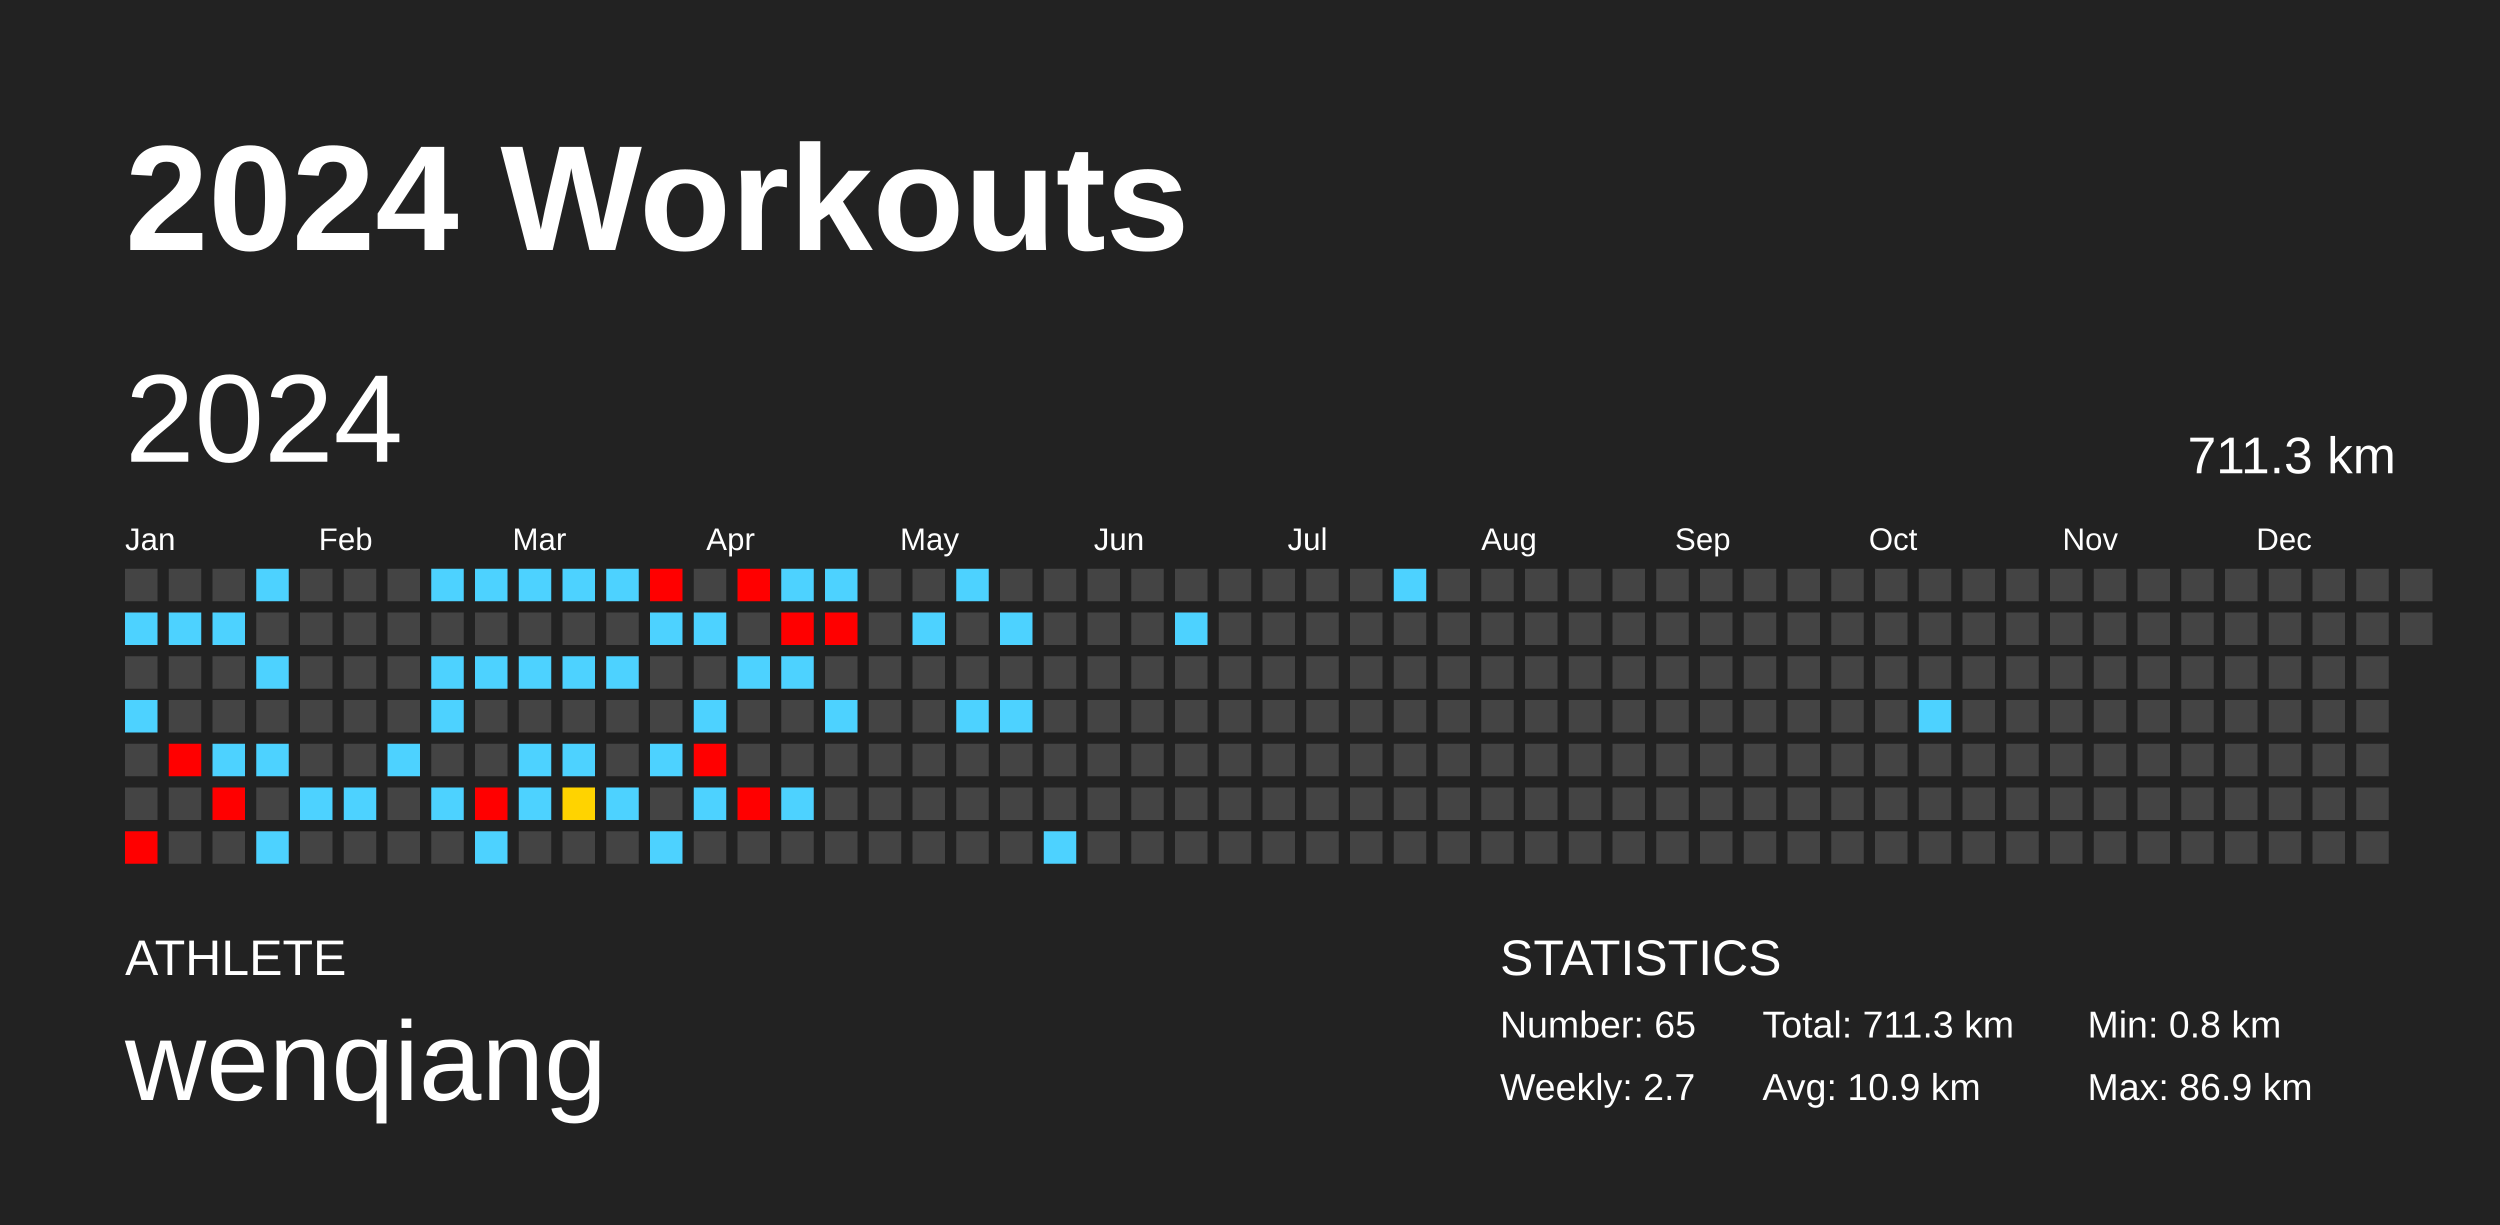
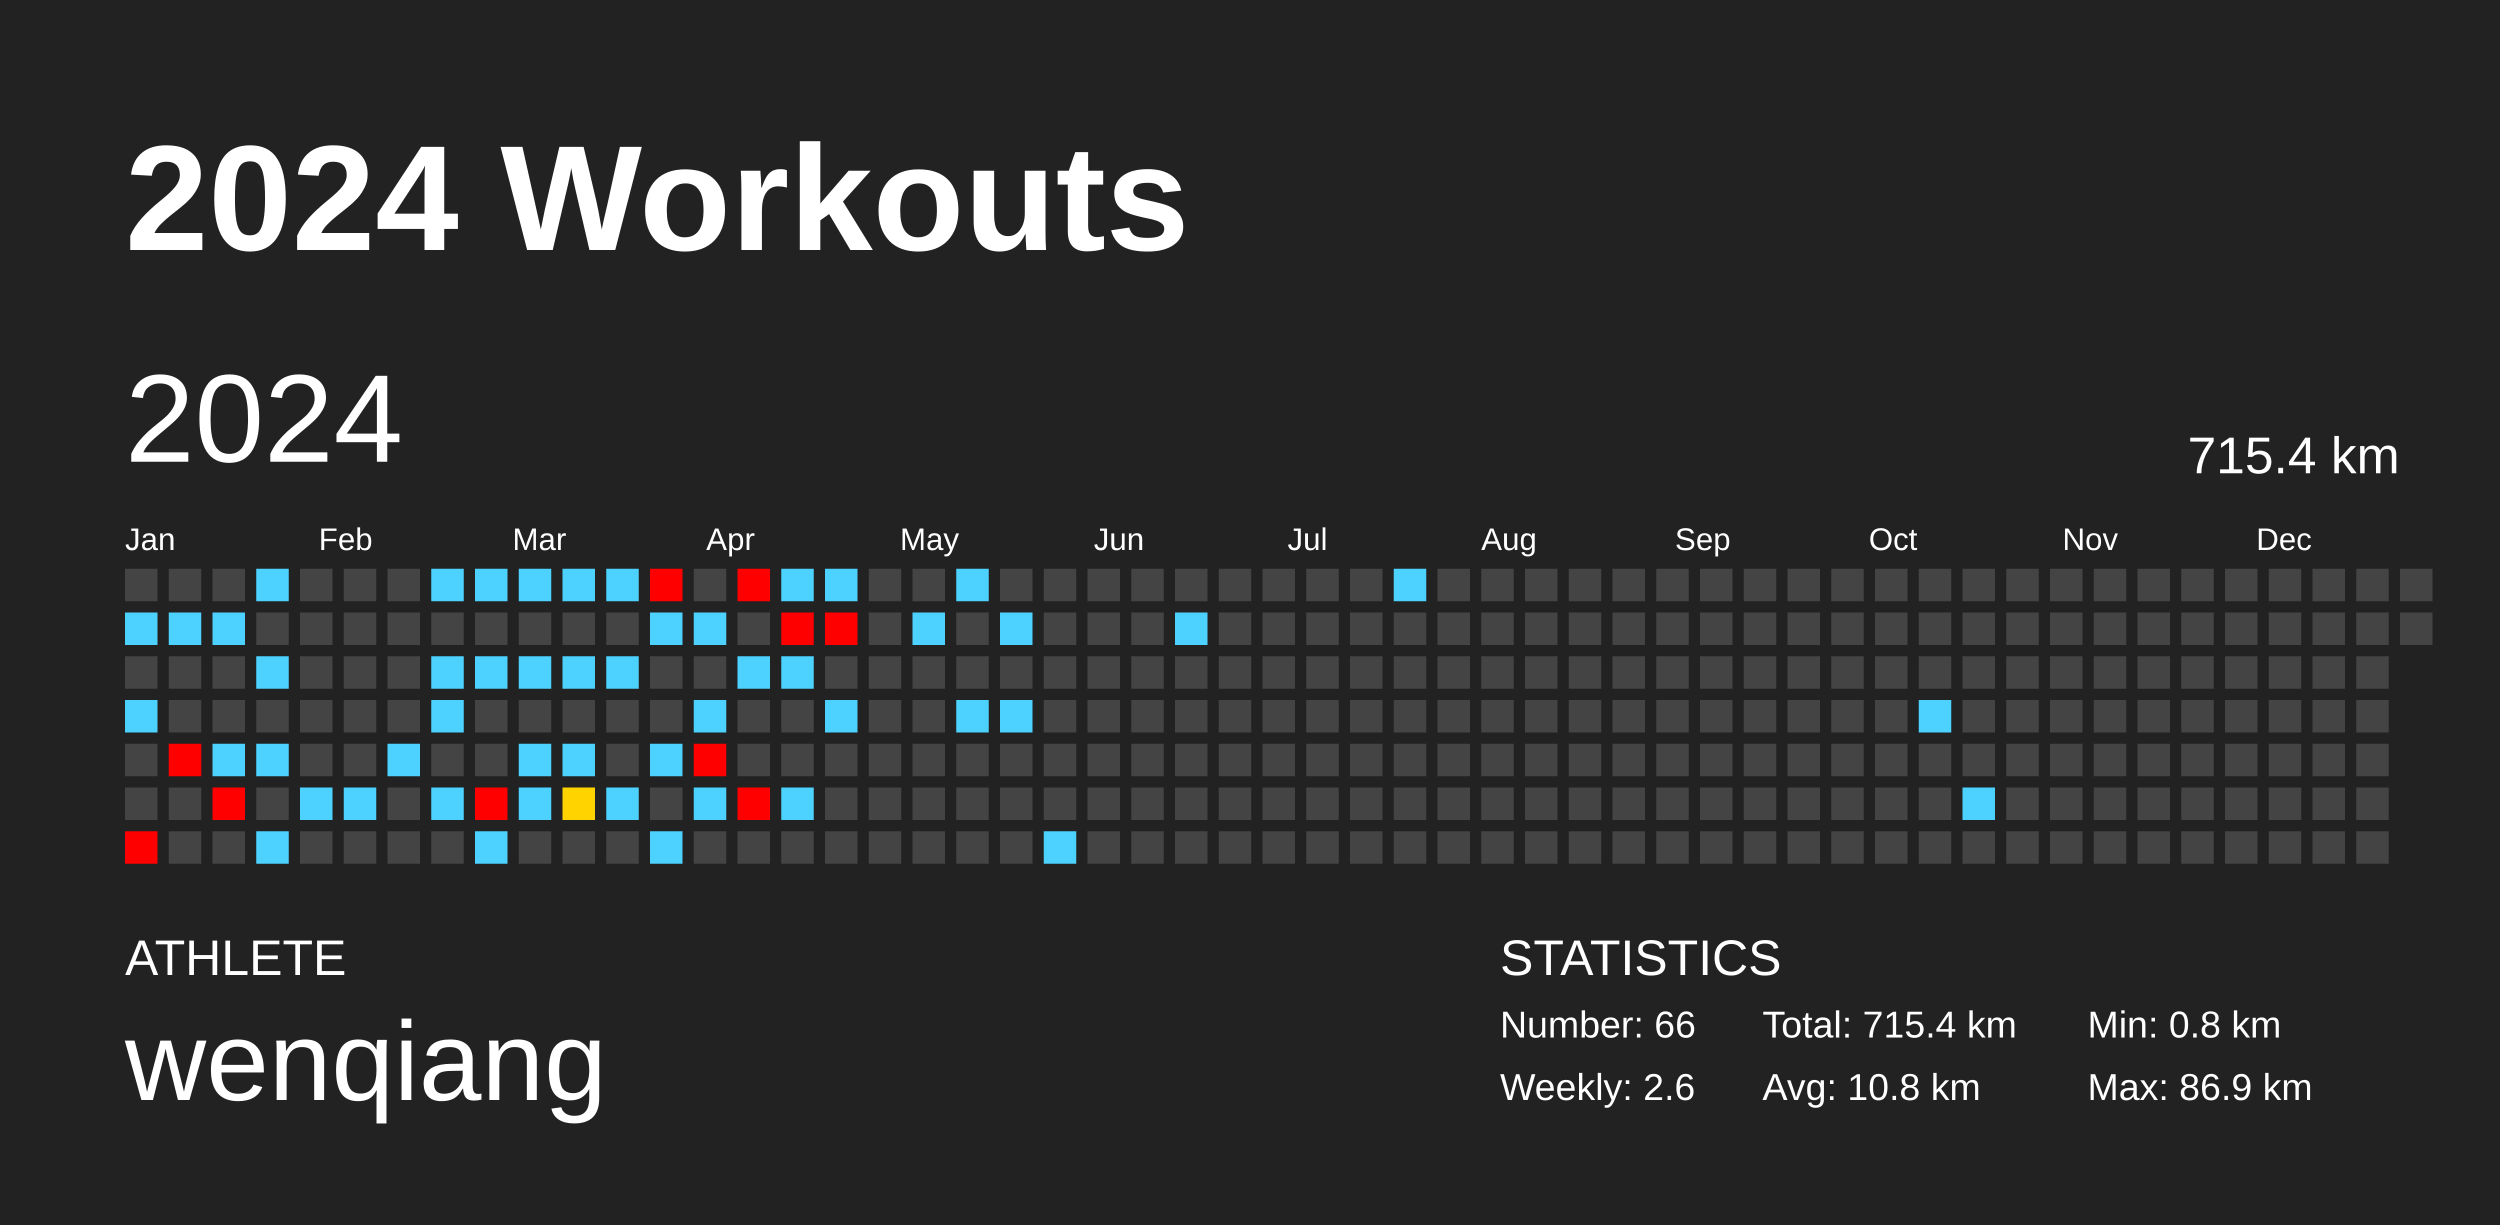
<svg xmlns="http://www.w3.org/2000/svg" baseProfile="full" height="98mm" version="1.1" viewBox="0,0,200,98" width="200mm">
  <defs />
  <rect fill="#222222" height="98" width="200" x="0" y="0" />
  <text fill="#FFFFFF" style="font-size:12px; font-family:Arial; font-weight:bold;" x="10" y="20">2024 Workouts</text>
  <text fill="#FFFFFF" style="font-size:4px; font-family:Arial" x="10" y="78">ATHLETE</text>
  <text fill="#FFFFFF" style="font-size:9px; font-family:Arial" x="10" y="88">wenqiang</text>
  <text fill="#FFFFFF" style="font-size:4px; font-family:Arial" x="120" y="78">STATISTICS</text>
-   <text fill="#FFFFFF" style="font-size:3px; font-family:Arial" x="120" y="83">Number: 65</text>
-   <text fill="#FFFFFF" style="font-size:3px; font-family:Arial" x="120" y="88">Weekly: 2.7</text>
-   <text fill="#FFFFFF" style="font-size:3px; font-family:Arial" x="141" y="83">Total: 711.3 km</text>
-   <text fill="#FFFFFF" style="font-size:3px; font-family:Arial" x="141" y="88">Avg: 10.9 km</text>
+   <text fill="#FFFFFF" style="font-size:3px; font-family:Arial" x="120" y="83">Number: 66</text>
+   <text fill="#FFFFFF" style="font-size:3px; font-family:Arial" x="120" y="88">Weekly: 2.6</text>
+   <text fill="#FFFFFF" style="font-size:3px; font-family:Arial" x="141" y="83">Total: 715.4 km</text>
+   <text fill="#FFFFFF" style="font-size:3px; font-family:Arial" x="141" y="88">Avg: 10.8 km</text>
  <text fill="#FFFFFF" style="font-size:3px; font-family:Arial" x="167" y="83">Min: 0.8 km</text>
  <text fill="#FFFFFF" style="font-size:3px; font-family:Arial" x="167" y="88">Max: 86.9 km</text>
  <text dominant-baseline="hanging" fill="#FFFFFF" style="font-size:10.0px; font-family:Arial;" x="10" y="30">2024</text>
-   <text dominant-baseline="hanging" fill="#FFFFFF" style="font-size:4.125px; font-family:Arial;" x="175" y="35">711.3 km</text>
+   <text dominant-baseline="hanging" fill="#FFFFFF" style="font-size:4.125px; font-family:Arial;" x="175" y="35">715.4 km</text>
  <text fill="#FFFFFF" style="font-size:2.5px; font-family:Arial" x="10.0" y="44">Jan</text>
  <text fill="#FFFFFF" style="font-size:2.5px; font-family:Arial" x="25.5" y="44">Feb</text>
  <text fill="#FFFFFF" style="font-size:2.5px; font-family:Arial" x="41.0" y="44">Mar</text>
  <text fill="#FFFFFF" style="font-size:2.5px; font-family:Arial" x="56.5" y="44">Apr</text>
  <text fill="#FFFFFF" style="font-size:2.5px; font-family:Arial" x="72.0" y="44">May</text>
  <text fill="#FFFFFF" style="font-size:2.5px; font-family:Arial" x="87.5" y="44">Jun</text>
  <text fill="#FFFFFF" style="font-size:2.5px; font-family:Arial" x="103.0" y="44">Jul</text>
  <text fill="#FFFFFF" style="font-size:2.5px; font-family:Arial" x="118.5" y="44">Aug</text>
  <text fill="#FFFFFF" style="font-size:2.5px; font-family:Arial" x="134.0" y="44">Sep</text>
  <text fill="#FFFFFF" style="font-size:2.5px; font-family:Arial" x="149.5" y="44">Oct</text>
  <text fill="#FFFFFF" style="font-size:2.5px; font-family:Arial" x="165.0" y="44">Nov</text>
  <text fill="#FFFFFF" style="font-size:2.5px; font-family:Arial" x="180.5" y="44">Dec</text>
  <rect fill="#444444" height="2.6" width="2.6" x="10.0" y="45.5" />
  <rect fill="#4dd2ff" height="2.6" width="2.6" x="10.0" y="49.0" />
  <rect fill="#444444" height="2.6" width="2.6" x="10.0" y="52.5" />
  <rect fill="#4dd2ff" height="2.6" width="2.6" x="10.0" y="56.0" />
  <rect fill="#444444" height="2.6" width="2.6" x="10.0" y="59.5" />
  <rect fill="#444444" height="2.6" width="2.6" x="10.0" y="63.0" />
  <rect fill="red" height="2.6" width="2.6" x="10.0" y="66.5" />
  <rect fill="#444444" height="2.6" width="2.6" x="13.5" y="45.5" />
  <rect fill="#4dd2ff" height="2.6" width="2.6" x="13.5" y="49.0" />
  <rect fill="#444444" height="2.6" width="2.6" x="13.5" y="52.5" />
  <rect fill="#444444" height="2.6" width="2.6" x="13.5" y="56.0" />
  <rect fill="red" height="2.6" width="2.6" x="13.5" y="59.5" />
  <rect fill="#444444" height="2.6" width="2.6" x="13.5" y="63.0" />
  <rect fill="#444444" height="2.6" width="2.6" x="13.5" y="66.5" />
  <rect fill="#444444" height="2.6" width="2.6" x="17.0" y="45.5" />
  <rect fill="#4dd2ff" height="2.6" width="2.6" x="17.0" y="49.0" />
  <rect fill="#444444" height="2.6" width="2.6" x="17.0" y="52.5" />
  <rect fill="#444444" height="2.6" width="2.6" x="17.0" y="56.0" />
  <rect fill="#4dd2ff" height="2.6" width="2.6" x="17.0" y="59.5" />
  <rect fill="red" height="2.6" width="2.6" x="17.0" y="63.0" />
  <rect fill="#444444" height="2.6" width="2.6" x="17.0" y="66.5" />
  <rect fill="#4dd2ff" height="2.6" width="2.6" x="20.5" y="45.5" />
  <rect fill="#444444" height="2.6" width="2.6" x="20.5" y="49.0" />
  <rect fill="#4dd2ff" height="2.6" width="2.6" x="20.5" y="52.5" />
  <rect fill="#444444" height="2.6" width="2.6" x="20.5" y="56.0" />
  <rect fill="#4dd2ff" height="2.6" width="2.6" x="20.5" y="59.5" />
  <rect fill="#444444" height="2.6" width="2.6" x="20.5" y="63.0" />
  <rect fill="#4dd2ff" height="2.6" width="2.6" x="20.5" y="66.5" />
  <rect fill="#444444" height="2.6" width="2.6" x="24.0" y="45.5" />
  <rect fill="#444444" height="2.6" width="2.6" x="24.0" y="49.0" />
  <rect fill="#444444" height="2.6" width="2.6" x="24.0" y="52.5" />
  <rect fill="#444444" height="2.6" width="2.6" x="24.0" y="56.0" />
  <rect fill="#444444" height="2.6" width="2.6" x="24.0" y="59.5" />
  <rect fill="#4dd2ff" height="2.6" width="2.6" x="24.0" y="63.0" />
  <rect fill="#444444" height="2.6" width="2.6" x="24.0" y="66.5" />
  <rect fill="#444444" height="2.6" width="2.6" x="27.5" y="45.5" />
  <rect fill="#444444" height="2.6" width="2.6" x="27.5" y="49.0" />
  <rect fill="#444444" height="2.6" width="2.6" x="27.5" y="52.5" />
  <rect fill="#444444" height="2.6" width="2.6" x="27.5" y="56.0" />
  <rect fill="#444444" height="2.6" width="2.6" x="27.5" y="59.5" />
  <rect fill="#4dd2ff" height="2.6" width="2.6" x="27.5" y="63.0" />
  <rect fill="#444444" height="2.6" width="2.6" x="27.5" y="66.5" />
  <rect fill="#444444" height="2.6" width="2.6" x="31.0" y="45.5" />
  <rect fill="#444444" height="2.6" width="2.6" x="31.0" y="49.0" />
  <rect fill="#444444" height="2.6" width="2.6" x="31.0" y="52.5" />
  <rect fill="#444444" height="2.6" width="2.6" x="31.0" y="56.0" />
  <rect fill="#4dd2ff" height="2.6" width="2.6" x="31.0" y="59.5" />
  <rect fill="#444444" height="2.6" width="2.6" x="31.0" y="63.0" />
  <rect fill="#444444" height="2.6" width="2.6" x="31.0" y="66.5" />
  <rect fill="#4dd2ff" height="2.6" width="2.6" x="34.5" y="45.5" />
  <rect fill="#444444" height="2.6" width="2.6" x="34.5" y="49.0" />
  <rect fill="#4dd2ff" height="2.6" width="2.6" x="34.5" y="52.5" />
  <rect fill="#4dd2ff" height="2.6" width="2.6" x="34.5" y="56.0" />
  <rect fill="#444444" height="2.6" width="2.6" x="34.5" y="59.5" />
  <rect fill="#4dd2ff" height="2.6" width="2.6" x="34.5" y="63.0" />
  <rect fill="#444444" height="2.6" width="2.6" x="34.5" y="66.5" />
  <rect fill="#4dd2ff" height="2.6" width="2.6" x="38.0" y="45.5" />
  <rect fill="#444444" height="2.6" width="2.6" x="38.0" y="49.0" />
  <rect fill="#4dd2ff" height="2.6" width="2.6" x="38.0" y="52.5" />
  <rect fill="#444444" height="2.6" width="2.6" x="38.0" y="56.0" />
  <rect fill="#444444" height="2.6" width="2.6" x="38.0" y="59.5" />
  <rect fill="red" height="2.6" width="2.6" x="38.0" y="63.0" />
  <rect fill="#4dd2ff" height="2.6" width="2.6" x="38.0" y="66.5" />
  <rect fill="#4dd2ff" height="2.6" width="2.6" x="41.5" y="45.5" />
  <rect fill="#444444" height="2.6" width="2.6" x="41.5" y="49.0" />
  <rect fill="#4dd2ff" height="2.6" width="2.6" x="41.5" y="52.5" />
  <rect fill="#444444" height="2.6" width="2.6" x="41.5" y="56.0" />
  <rect fill="#4dd2ff" height="2.6" width="2.6" x="41.5" y="59.5" />
  <rect fill="#4dd2ff" height="2.6" width="2.6" x="41.5" y="63.0" />
  <rect fill="#444444" height="2.6" width="2.6" x="41.5" y="66.5" />
  <rect fill="#4dd2ff" height="2.6" width="2.6" x="45.0" y="45.5" />
  <rect fill="#444444" height="2.6" width="2.6" x="45.0" y="49.0" />
  <rect fill="#4dd2ff" height="2.6" width="2.6" x="45.0" y="52.5" />
  <rect fill="#444444" height="2.6" width="2.6" x="45.0" y="56.0" />
  <rect fill="#4dd2ff" height="2.6" width="2.6" x="45.0" y="59.5" />
  <rect fill="#ffd300" height="2.6" width="2.6" x="45.0" y="63.0" />
  <rect fill="#444444" height="2.6" width="2.6" x="45.0" y="66.5" />
  <rect fill="#4dd2ff" height="2.6" width="2.6" x="48.5" y="45.5" />
  <rect fill="#444444" height="2.6" width="2.6" x="48.5" y="49.0" />
  <rect fill="#4dd2ff" height="2.6" width="2.6" x="48.5" y="52.5" />
  <rect fill="#444444" height="2.6" width="2.6" x="48.5" y="56.0" />
  <rect fill="#444444" height="2.6" width="2.6" x="48.5" y="59.5" />
  <rect fill="#4dd2ff" height="2.6" width="2.6" x="48.5" y="63.0" />
  <rect fill="#444444" height="2.6" width="2.6" x="48.5" y="66.5" />
  <rect fill="red" height="2.6" width="2.6" x="52.0" y="45.5" />
  <rect fill="#4dd2ff" height="2.6" width="2.6" x="52.0" y="49.0" />
  <rect fill="#444444" height="2.6" width="2.6" x="52.0" y="52.5" />
  <rect fill="#444444" height="2.6" width="2.6" x="52.0" y="56.0" />
  <rect fill="#4dd2ff" height="2.6" width="2.6" x="52.0" y="59.5" />
  <rect fill="#444444" height="2.6" width="2.6" x="52.0" y="63.0" />
  <rect fill="#4dd2ff" height="2.6" width="2.6" x="52.0" y="66.5" />
  <rect fill="#444444" height="2.6" width="2.6" x="55.5" y="45.5" />
  <rect fill="#4dd2ff" height="2.6" width="2.6" x="55.5" y="49.0" />
  <rect fill="#444444" height="2.6" width="2.6" x="55.5" y="52.5" />
  <rect fill="#4dd2ff" height="2.6" width="2.6" x="55.5" y="56.0" />
  <rect fill="red" height="2.6" width="2.6" x="55.5" y="59.5" />
  <rect fill="#4dd2ff" height="2.6" width="2.6" x="55.5" y="63.0" />
  <rect fill="#444444" height="2.6" width="2.6" x="55.5" y="66.5" />
  <rect fill="red" height="2.6" width="2.6" x="59.0" y="45.5" />
  <rect fill="#444444" height="2.6" width="2.6" x="59.0" y="49.0" />
  <rect fill="#4dd2ff" height="2.6" width="2.6" x="59.0" y="52.5" />
  <rect fill="#444444" height="2.6" width="2.6" x="59.0" y="56.0" />
  <rect fill="#444444" height="2.6" width="2.6" x="59.0" y="59.5" />
  <rect fill="red" height="2.6" width="2.6" x="59.0" y="63.0" />
  <rect fill="#444444" height="2.6" width="2.6" x="59.0" y="66.5" />
  <rect fill="#4dd2ff" height="2.6" width="2.6" x="62.5" y="45.5" />
  <rect fill="red" height="2.6" width="2.6" x="62.5" y="49.0" />
  <rect fill="#4dd2ff" height="2.6" width="2.6" x="62.5" y="52.5" />
  <rect fill="#444444" height="2.6" width="2.6" x="62.5" y="56.0" />
  <rect fill="#444444" height="2.6" width="2.6" x="62.5" y="59.5" />
  <rect fill="#4dd2ff" height="2.6" width="2.6" x="62.5" y="63.0" />
  <rect fill="#444444" height="2.6" width="2.6" x="62.5" y="66.5" />
  <rect fill="#4dd2ff" height="2.6" width="2.6" x="66.0" y="45.5" />
  <rect fill="red" height="2.6" width="2.6" x="66.0" y="49.0" />
  <rect fill="#444444" height="2.6" width="2.6" x="66.0" y="52.5" />
  <rect fill="#4dd2ff" height="2.6" width="2.6" x="66.0" y="56.0" />
  <rect fill="#444444" height="2.6" width="2.6" x="66.0" y="59.5" />
  <rect fill="#444444" height="2.6" width="2.6" x="66.0" y="63.0" />
  <rect fill="#444444" height="2.6" width="2.6" x="66.0" y="66.5" />
  <rect fill="#444444" height="2.6" width="2.6" x="69.5" y="45.5" />
  <rect fill="#444444" height="2.6" width="2.6" x="69.5" y="49.0" />
  <rect fill="#444444" height="2.6" width="2.6" x="69.5" y="52.5" />
  <rect fill="#444444" height="2.6" width="2.6" x="69.5" y="56.0" />
  <rect fill="#444444" height="2.6" width="2.6" x="69.5" y="59.5" />
  <rect fill="#444444" height="2.6" width="2.6" x="69.5" y="63.0" />
  <rect fill="#444444" height="2.6" width="2.6" x="69.5" y="66.5" />
  <rect fill="#444444" height="2.6" width="2.6" x="73.0" y="45.5" />
  <rect fill="#4dd2ff" height="2.6" width="2.6" x="73.0" y="49.0" />
  <rect fill="#444444" height="2.6" width="2.6" x="73.0" y="52.5" />
  <rect fill="#444444" height="2.6" width="2.6" x="73.0" y="56.0" />
  <rect fill="#444444" height="2.6" width="2.6" x="73.0" y="59.5" />
  <rect fill="#444444" height="2.6" width="2.6" x="73.0" y="63.0" />
  <rect fill="#444444" height="2.6" width="2.6" x="73.0" y="66.5" />
  <rect fill="#4dd2ff" height="2.6" width="2.6" x="76.5" y="45.5" />
  <rect fill="#444444" height="2.6" width="2.6" x="76.5" y="49.0" />
  <rect fill="#444444" height="2.6" width="2.6" x="76.5" y="52.5" />
  <rect fill="#4dd2ff" height="2.6" width="2.6" x="76.5" y="56.0" />
  <rect fill="#444444" height="2.6" width="2.6" x="76.5" y="59.5" />
  <rect fill="#444444" height="2.6" width="2.6" x="76.5" y="63.0" />
  <rect fill="#444444" height="2.6" width="2.6" x="76.5" y="66.5" />
  <rect fill="#444444" height="2.6" width="2.6" x="80.0" y="45.5" />
  <rect fill="#4dd2ff" height="2.6" width="2.6" x="80.0" y="49.0" />
  <rect fill="#444444" height="2.6" width="2.6" x="80.0" y="52.5" />
  <rect fill="#4dd2ff" height="2.6" width="2.6" x="80.0" y="56.0" />
  <rect fill="#444444" height="2.6" width="2.6" x="80.0" y="59.5" />
  <rect fill="#444444" height="2.6" width="2.6" x="80.0" y="63.0" />
  <rect fill="#444444" height="2.6" width="2.6" x="80.0" y="66.5" />
  <rect fill="#444444" height="2.6" width="2.6" x="83.5" y="45.5" />
  <rect fill="#444444" height="2.6" width="2.6" x="83.5" y="49.0" />
  <rect fill="#444444" height="2.6" width="2.6" x="83.5" y="52.5" />
  <rect fill="#444444" height="2.6" width="2.6" x="83.5" y="56.0" />
  <rect fill="#444444" height="2.6" width="2.6" x="83.5" y="59.5" />
  <rect fill="#444444" height="2.6" width="2.6" x="83.5" y="63.0" />
  <rect fill="#4dd2ff" height="2.6" width="2.6" x="83.5" y="66.5" />
  <rect fill="#444444" height="2.6" width="2.6" x="87.0" y="45.5" />
  <rect fill="#444444" height="2.6" width="2.6" x="87.0" y="49.0" />
  <rect fill="#444444" height="2.6" width="2.6" x="87.0" y="52.5" />
  <rect fill="#444444" height="2.6" width="2.6" x="87.0" y="56.0" />
  <rect fill="#444444" height="2.6" width="2.6" x="87.0" y="59.5" />
  <rect fill="#444444" height="2.6" width="2.6" x="87.0" y="63.0" />
  <rect fill="#444444" height="2.6" width="2.6" x="87.0" y="66.5" />
  <rect fill="#444444" height="2.6" width="2.6" x="90.5" y="45.5" />
  <rect fill="#444444" height="2.6" width="2.6" x="90.5" y="49.0" />
  <rect fill="#444444" height="2.6" width="2.6" x="90.5" y="52.5" />
  <rect fill="#444444" height="2.6" width="2.6" x="90.5" y="56.0" />
  <rect fill="#444444" height="2.6" width="2.6" x="90.5" y="59.5" />
  <rect fill="#444444" height="2.6" width="2.6" x="90.5" y="63.0" />
  <rect fill="#444444" height="2.6" width="2.6" x="90.5" y="66.5" />
  <rect fill="#444444" height="2.6" width="2.6" x="94.0" y="45.5" />
  <rect fill="#4dd2ff" height="2.6" width="2.6" x="94.0" y="49.0" />
  <rect fill="#444444" height="2.6" width="2.6" x="94.0" y="52.5" />
  <rect fill="#444444" height="2.6" width="2.6" x="94.0" y="56.0" />
  <rect fill="#444444" height="2.6" width="2.6" x="94.0" y="59.5" />
  <rect fill="#444444" height="2.6" width="2.6" x="94.0" y="63.0" />
  <rect fill="#444444" height="2.6" width="2.6" x="94.0" y="66.5" />
  <rect fill="#444444" height="2.6" width="2.6" x="97.5" y="45.5" />
  <rect fill="#444444" height="2.6" width="2.6" x="97.5" y="49.0" />
  <rect fill="#444444" height="2.6" width="2.6" x="97.5" y="52.5" />
  <rect fill="#444444" height="2.6" width="2.6" x="97.5" y="56.0" />
  <rect fill="#444444" height="2.6" width="2.6" x="97.5" y="59.5" />
  <rect fill="#444444" height="2.6" width="2.6" x="97.5" y="63.0" />
  <rect fill="#444444" height="2.6" width="2.6" x="97.5" y="66.5" />
  <rect fill="#444444" height="2.6" width="2.6" x="101.0" y="45.5" />
  <rect fill="#444444" height="2.6" width="2.6" x="101.0" y="49.0" />
  <rect fill="#444444" height="2.6" width="2.6" x="101.0" y="52.5" />
  <rect fill="#444444" height="2.6" width="2.6" x="101.0" y="56.0" />
  <rect fill="#444444" height="2.6" width="2.6" x="101.0" y="59.5" />
  <rect fill="#444444" height="2.6" width="2.6" x="101.0" y="63.0" />
  <rect fill="#444444" height="2.6" width="2.6" x="101.0" y="66.5" />
  <rect fill="#444444" height="2.6" width="2.6" x="104.5" y="45.5" />
  <rect fill="#444444" height="2.6" width="2.6" x="104.5" y="49.0" />
  <rect fill="#444444" height="2.6" width="2.6" x="104.5" y="52.5" />
  <rect fill="#444444" height="2.6" width="2.6" x="104.5" y="56.0" />
  <rect fill="#444444" height="2.6" width="2.6" x="104.5" y="59.5" />
  <rect fill="#444444" height="2.6" width="2.6" x="104.5" y="63.0" />
  <rect fill="#444444" height="2.6" width="2.6" x="104.5" y="66.5" />
  <rect fill="#444444" height="2.6" width="2.6" x="108.0" y="45.5" />
  <rect fill="#444444" height="2.6" width="2.6" x="108.0" y="49.0" />
  <rect fill="#444444" height="2.6" width="2.6" x="108.0" y="52.5" />
  <rect fill="#444444" height="2.6" width="2.6" x="108.0" y="56.0" />
  <rect fill="#444444" height="2.6" width="2.6" x="108.0" y="59.5" />
  <rect fill="#444444" height="2.6" width="2.6" x="108.0" y="63.0" />
  <rect fill="#444444" height="2.6" width="2.6" x="108.0" y="66.5" />
  <rect fill="#4dd2ff" height="2.6" width="2.6" x="111.5" y="45.5" />
  <rect fill="#444444" height="2.6" width="2.6" x="111.5" y="49.0" />
  <rect fill="#444444" height="2.6" width="2.6" x="111.5" y="52.5" />
  <rect fill="#444444" height="2.6" width="2.6" x="111.5" y="56.0" />
  <rect fill="#444444" height="2.6" width="2.6" x="111.5" y="59.5" />
  <rect fill="#444444" height="2.6" width="2.6" x="111.5" y="63.0" />
  <rect fill="#444444" height="2.6" width="2.6" x="111.5" y="66.5" />
  <rect fill="#444444" height="2.6" width="2.6" x="115.0" y="45.5" />
  <rect fill="#444444" height="2.6" width="2.6" x="115.0" y="49.0" />
  <rect fill="#444444" height="2.6" width="2.6" x="115.0" y="52.5" />
  <rect fill="#444444" height="2.6" width="2.6" x="115.0" y="56.0" />
  <rect fill="#444444" height="2.6" width="2.6" x="115.0" y="59.5" />
  <rect fill="#444444" height="2.6" width="2.6" x="115.0" y="63.0" />
  <rect fill="#444444" height="2.6" width="2.6" x="115.0" y="66.5" />
  <rect fill="#444444" height="2.6" width="2.6" x="118.5" y="45.5" />
  <rect fill="#444444" height="2.6" width="2.6" x="118.5" y="49.0" />
  <rect fill="#444444" height="2.6" width="2.6" x="118.5" y="52.5" />
  <rect fill="#444444" height="2.6" width="2.6" x="118.5" y="56.0" />
  <rect fill="#444444" height="2.6" width="2.6" x="118.5" y="59.5" />
  <rect fill="#444444" height="2.6" width="2.6" x="118.5" y="63.0" />
  <rect fill="#444444" height="2.6" width="2.6" x="118.5" y="66.5" />
  <rect fill="#444444" height="2.6" width="2.6" x="122.0" y="45.5" />
  <rect fill="#444444" height="2.6" width="2.6" x="122.0" y="49.0" />
  <rect fill="#444444" height="2.6" width="2.6" x="122.0" y="52.5" />
  <rect fill="#444444" height="2.6" width="2.6" x="122.0" y="56.0" />
  <rect fill="#444444" height="2.6" width="2.6" x="122.0" y="59.5" />
  <rect fill="#444444" height="2.6" width="2.6" x="122.0" y="63.0" />
  <rect fill="#444444" height="2.6" width="2.6" x="122.0" y="66.5" />
  <rect fill="#444444" height="2.6" width="2.6" x="125.5" y="45.5" />
  <rect fill="#444444" height="2.6" width="2.6" x="125.5" y="49.0" />
  <rect fill="#444444" height="2.6" width="2.6" x="125.5" y="52.5" />
  <rect fill="#444444" height="2.6" width="2.6" x="125.5" y="56.0" />
  <rect fill="#444444" height="2.6" width="2.6" x="125.5" y="59.5" />
  <rect fill="#444444" height="2.6" width="2.6" x="125.5" y="63.0" />
  <rect fill="#444444" height="2.6" width="2.6" x="125.5" y="66.5" />
  <rect fill="#444444" height="2.6" width="2.6" x="129.0" y="45.5" />
  <rect fill="#444444" height="2.6" width="2.6" x="129.0" y="49.0" />
  <rect fill="#444444" height="2.6" width="2.6" x="129.0" y="52.5" />
  <rect fill="#444444" height="2.6" width="2.6" x="129.0" y="56.0" />
  <rect fill="#444444" height="2.6" width="2.6" x="129.0" y="59.5" />
  <rect fill="#444444" height="2.6" width="2.6" x="129.0" y="63.0" />
  <rect fill="#444444" height="2.6" width="2.6" x="129.0" y="66.5" />
  <rect fill="#444444" height="2.6" width="2.6" x="132.5" y="45.5" />
  <rect fill="#444444" height="2.6" width="2.6" x="132.5" y="49.0" />
  <rect fill="#444444" height="2.6" width="2.6" x="132.5" y="52.5" />
  <rect fill="#444444" height="2.6" width="2.6" x="132.5" y="56.0" />
  <rect fill="#444444" height="2.6" width="2.6" x="132.5" y="59.5" />
  <rect fill="#444444" height="2.6" width="2.6" x="132.5" y="63.0" />
  <rect fill="#444444" height="2.6" width="2.6" x="132.5" y="66.5" />
  <rect fill="#444444" height="2.6" width="2.6" x="136.0" y="45.5" />
  <rect fill="#444444" height="2.6" width="2.6" x="136.0" y="49.0" />
  <rect fill="#444444" height="2.6" width="2.6" x="136.0" y="52.5" />
  <rect fill="#444444" height="2.6" width="2.6" x="136.0" y="56.0" />
  <rect fill="#444444" height="2.6" width="2.6" x="136.0" y="59.5" />
  <rect fill="#444444" height="2.6" width="2.6" x="136.0" y="63.0" />
  <rect fill="#444444" height="2.6" width="2.6" x="136.0" y="66.5" />
  <rect fill="#444444" height="2.6" width="2.6" x="139.5" y="45.5" />
  <rect fill="#444444" height="2.6" width="2.6" x="139.5" y="49.0" />
  <rect fill="#444444" height="2.6" width="2.6" x="139.5" y="52.5" />
  <rect fill="#444444" height="2.6" width="2.6" x="139.5" y="56.0" />
  <rect fill="#444444" height="2.6" width="2.6" x="139.5" y="59.5" />
  <rect fill="#444444" height="2.6" width="2.6" x="139.5" y="63.0" />
  <rect fill="#444444" height="2.6" width="2.6" x="139.5" y="66.5" />
  <rect fill="#444444" height="2.6" width="2.6" x="143.0" y="45.5" />
  <rect fill="#444444" height="2.6" width="2.6" x="143.0" y="49.0" />
  <rect fill="#444444" height="2.6" width="2.6" x="143.0" y="52.5" />
  <rect fill="#444444" height="2.6" width="2.6" x="143.0" y="56.0" />
  <rect fill="#444444" height="2.6" width="2.6" x="143.0" y="59.5" />
  <rect fill="#444444" height="2.6" width="2.6" x="143.0" y="63.0" />
  <rect fill="#444444" height="2.6" width="2.6" x="143.0" y="66.5" />
  <rect fill="#444444" height="2.6" width="2.6" x="146.5" y="45.5" />
  <rect fill="#444444" height="2.6" width="2.6" x="146.5" y="49.0" />
  <rect fill="#444444" height="2.6" width="2.6" x="146.5" y="52.5" />
  <rect fill="#444444" height="2.6" width="2.6" x="146.5" y="56.0" />
  <rect fill="#444444" height="2.6" width="2.6" x="146.5" y="59.5" />
  <rect fill="#444444" height="2.6" width="2.6" x="146.5" y="63.0" />
  <rect fill="#444444" height="2.6" width="2.6" x="146.5" y="66.5" />
  <rect fill="#444444" height="2.6" width="2.6" x="150.0" y="45.5" />
  <rect fill="#444444" height="2.6" width="2.6" x="150.0" y="49.0" />
  <rect fill="#444444" height="2.6" width="2.6" x="150.0" y="52.5" />
  <rect fill="#444444" height="2.6" width="2.6" x="150.0" y="56.0" />
  <rect fill="#444444" height="2.6" width="2.6" x="150.0" y="59.5" />
  <rect fill="#444444" height="2.6" width="2.6" x="150.0" y="63.0" />
  <rect fill="#444444" height="2.6" width="2.6" x="150.0" y="66.5" />
  <rect fill="#444444" height="2.6" width="2.6" x="153.5" y="45.5" />
  <rect fill="#444444" height="2.6" width="2.6" x="153.5" y="49.0" />
  <rect fill="#444444" height="2.6" width="2.6" x="153.5" y="52.5" />
  <rect fill="#4dd2ff" height="2.6" width="2.6" x="153.5" y="56.0" />
  <rect fill="#444444" height="2.6" width="2.6" x="153.5" y="59.5" />
  <rect fill="#444444" height="2.6" width="2.6" x="153.5" y="63.0" />
  <rect fill="#444444" height="2.6" width="2.6" x="153.5" y="66.5" />
  <rect fill="#444444" height="2.6" width="2.6" x="157.0" y="45.5" />
  <rect fill="#444444" height="2.6" width="2.6" x="157.0" y="49.0" />
  <rect fill="#444444" height="2.6" width="2.6" x="157.0" y="52.5" />
  <rect fill="#444444" height="2.6" width="2.6" x="157.0" y="56.0" />
  <rect fill="#444444" height="2.6" width="2.6" x="157.0" y="59.5" />
-   <rect fill="#444444" height="2.6" width="2.6" x="157.0" y="63.0" />
+   <rect fill="#4dd2ff" height="2.6" width="2.6" x="157.0" y="63.0" />
  <rect fill="#444444" height="2.6" width="2.6" x="157.0" y="66.5" />
  <rect fill="#444444" height="2.6" width="2.6" x="160.5" y="45.5" />
  <rect fill="#444444" height="2.6" width="2.6" x="160.5" y="49.0" />
  <rect fill="#444444" height="2.6" width="2.6" x="160.5" y="52.5" />
  <rect fill="#444444" height="2.6" width="2.6" x="160.5" y="56.0" />
  <rect fill="#444444" height="2.6" width="2.6" x="160.5" y="59.5" />
  <rect fill="#444444" height="2.6" width="2.6" x="160.5" y="63.0" />
  <rect fill="#444444" height="2.6" width="2.6" x="160.5" y="66.5" />
  <rect fill="#444444" height="2.6" width="2.6" x="164.0" y="45.5" />
  <rect fill="#444444" height="2.6" width="2.6" x="164.0" y="49.0" />
  <rect fill="#444444" height="2.6" width="2.6" x="164.0" y="52.5" />
  <rect fill="#444444" height="2.6" width="2.6" x="164.0" y="56.0" />
  <rect fill="#444444" height="2.6" width="2.6" x="164.0" y="59.5" />
  <rect fill="#444444" height="2.6" width="2.6" x="164.0" y="63.0" />
  <rect fill="#444444" height="2.6" width="2.6" x="164.0" y="66.5" />
  <rect fill="#444444" height="2.6" width="2.6" x="167.5" y="45.5" />
  <rect fill="#444444" height="2.6" width="2.6" x="167.5" y="49.0" />
  <rect fill="#444444" height="2.6" width="2.6" x="167.5" y="52.5" />
  <rect fill="#444444" height="2.6" width="2.6" x="167.5" y="56.0" />
  <rect fill="#444444" height="2.6" width="2.6" x="167.5" y="59.5" />
  <rect fill="#444444" height="2.6" width="2.6" x="167.5" y="63.0" />
  <rect fill="#444444" height="2.6" width="2.6" x="167.5" y="66.5" />
  <rect fill="#444444" height="2.6" width="2.6" x="171.0" y="45.5" />
  <rect fill="#444444" height="2.6" width="2.6" x="171.0" y="49.0" />
  <rect fill="#444444" height="2.6" width="2.6" x="171.0" y="52.5" />
  <rect fill="#444444" height="2.6" width="2.6" x="171.0" y="56.0" />
  <rect fill="#444444" height="2.6" width="2.6" x="171.0" y="59.5" />
  <rect fill="#444444" height="2.6" width="2.6" x="171.0" y="63.0" />
  <rect fill="#444444" height="2.6" width="2.6" x="171.0" y="66.5" />
  <rect fill="#444444" height="2.6" width="2.6" x="174.5" y="45.5" />
  <rect fill="#444444" height="2.6" width="2.6" x="174.5" y="49.0" />
  <rect fill="#444444" height="2.6" width="2.6" x="174.5" y="52.5" />
  <rect fill="#444444" height="2.6" width="2.6" x="174.5" y="56.0" />
  <rect fill="#444444" height="2.6" width="2.6" x="174.5" y="59.5" />
  <rect fill="#444444" height="2.6" width="2.6" x="174.5" y="63.0" />
  <rect fill="#444444" height="2.6" width="2.6" x="174.5" y="66.5" />
  <rect fill="#444444" height="2.6" width="2.6" x="178.0" y="45.5" />
  <rect fill="#444444" height="2.6" width="2.6" x="178.0" y="49.0" />
  <rect fill="#444444" height="2.6" width="2.6" x="178.0" y="52.5" />
  <rect fill="#444444" height="2.6" width="2.6" x="178.0" y="56.0" />
  <rect fill="#444444" height="2.6" width="2.6" x="178.0" y="59.5" />
  <rect fill="#444444" height="2.6" width="2.6" x="178.0" y="63.0" />
  <rect fill="#444444" height="2.6" width="2.6" x="178.0" y="66.5" />
  <rect fill="#444444" height="2.6" width="2.6" x="181.5" y="45.5" />
  <rect fill="#444444" height="2.6" width="2.6" x="181.5" y="49.0" />
  <rect fill="#444444" height="2.6" width="2.6" x="181.5" y="52.5" />
  <rect fill="#444444" height="2.6" width="2.6" x="181.5" y="56.0" />
  <rect fill="#444444" height="2.6" width="2.6" x="181.5" y="59.5" />
  <rect fill="#444444" height="2.6" width="2.6" x="181.5" y="63.0" />
  <rect fill="#444444" height="2.6" width="2.6" x="181.5" y="66.5" />
  <rect fill="#444444" height="2.6" width="2.6" x="185.0" y="45.5" />
  <rect fill="#444444" height="2.6" width="2.6" x="185.0" y="49.0" />
  <rect fill="#444444" height="2.6" width="2.6" x="185.0" y="52.5" />
  <rect fill="#444444" height="2.6" width="2.6" x="185.0" y="56.0" />
  <rect fill="#444444" height="2.6" width="2.6" x="185.0" y="59.5" />
  <rect fill="#444444" height="2.6" width="2.6" x="185.0" y="63.0" />
  <rect fill="#444444" height="2.6" width="2.6" x="185.0" y="66.5" />
  <rect fill="#444444" height="2.6" width="2.6" x="188.5" y="45.5" />
  <rect fill="#444444" height="2.6" width="2.6" x="188.5" y="49.0" />
  <rect fill="#444444" height="2.6" width="2.6" x="188.5" y="52.5" />
  <rect fill="#444444" height="2.6" width="2.6" x="188.5" y="56.0" />
  <rect fill="#444444" height="2.6" width="2.6" x="188.5" y="59.5" />
  <rect fill="#444444" height="2.6" width="2.6" x="188.5" y="63.0" />
  <rect fill="#444444" height="2.6" width="2.6" x="188.5" y="66.5" />
  <rect fill="#444444" height="2.6" width="2.6" x="192.0" y="45.5" />
  <rect fill="#444444" height="2.6" width="2.6" x="192.0" y="49.0" />
</svg>
